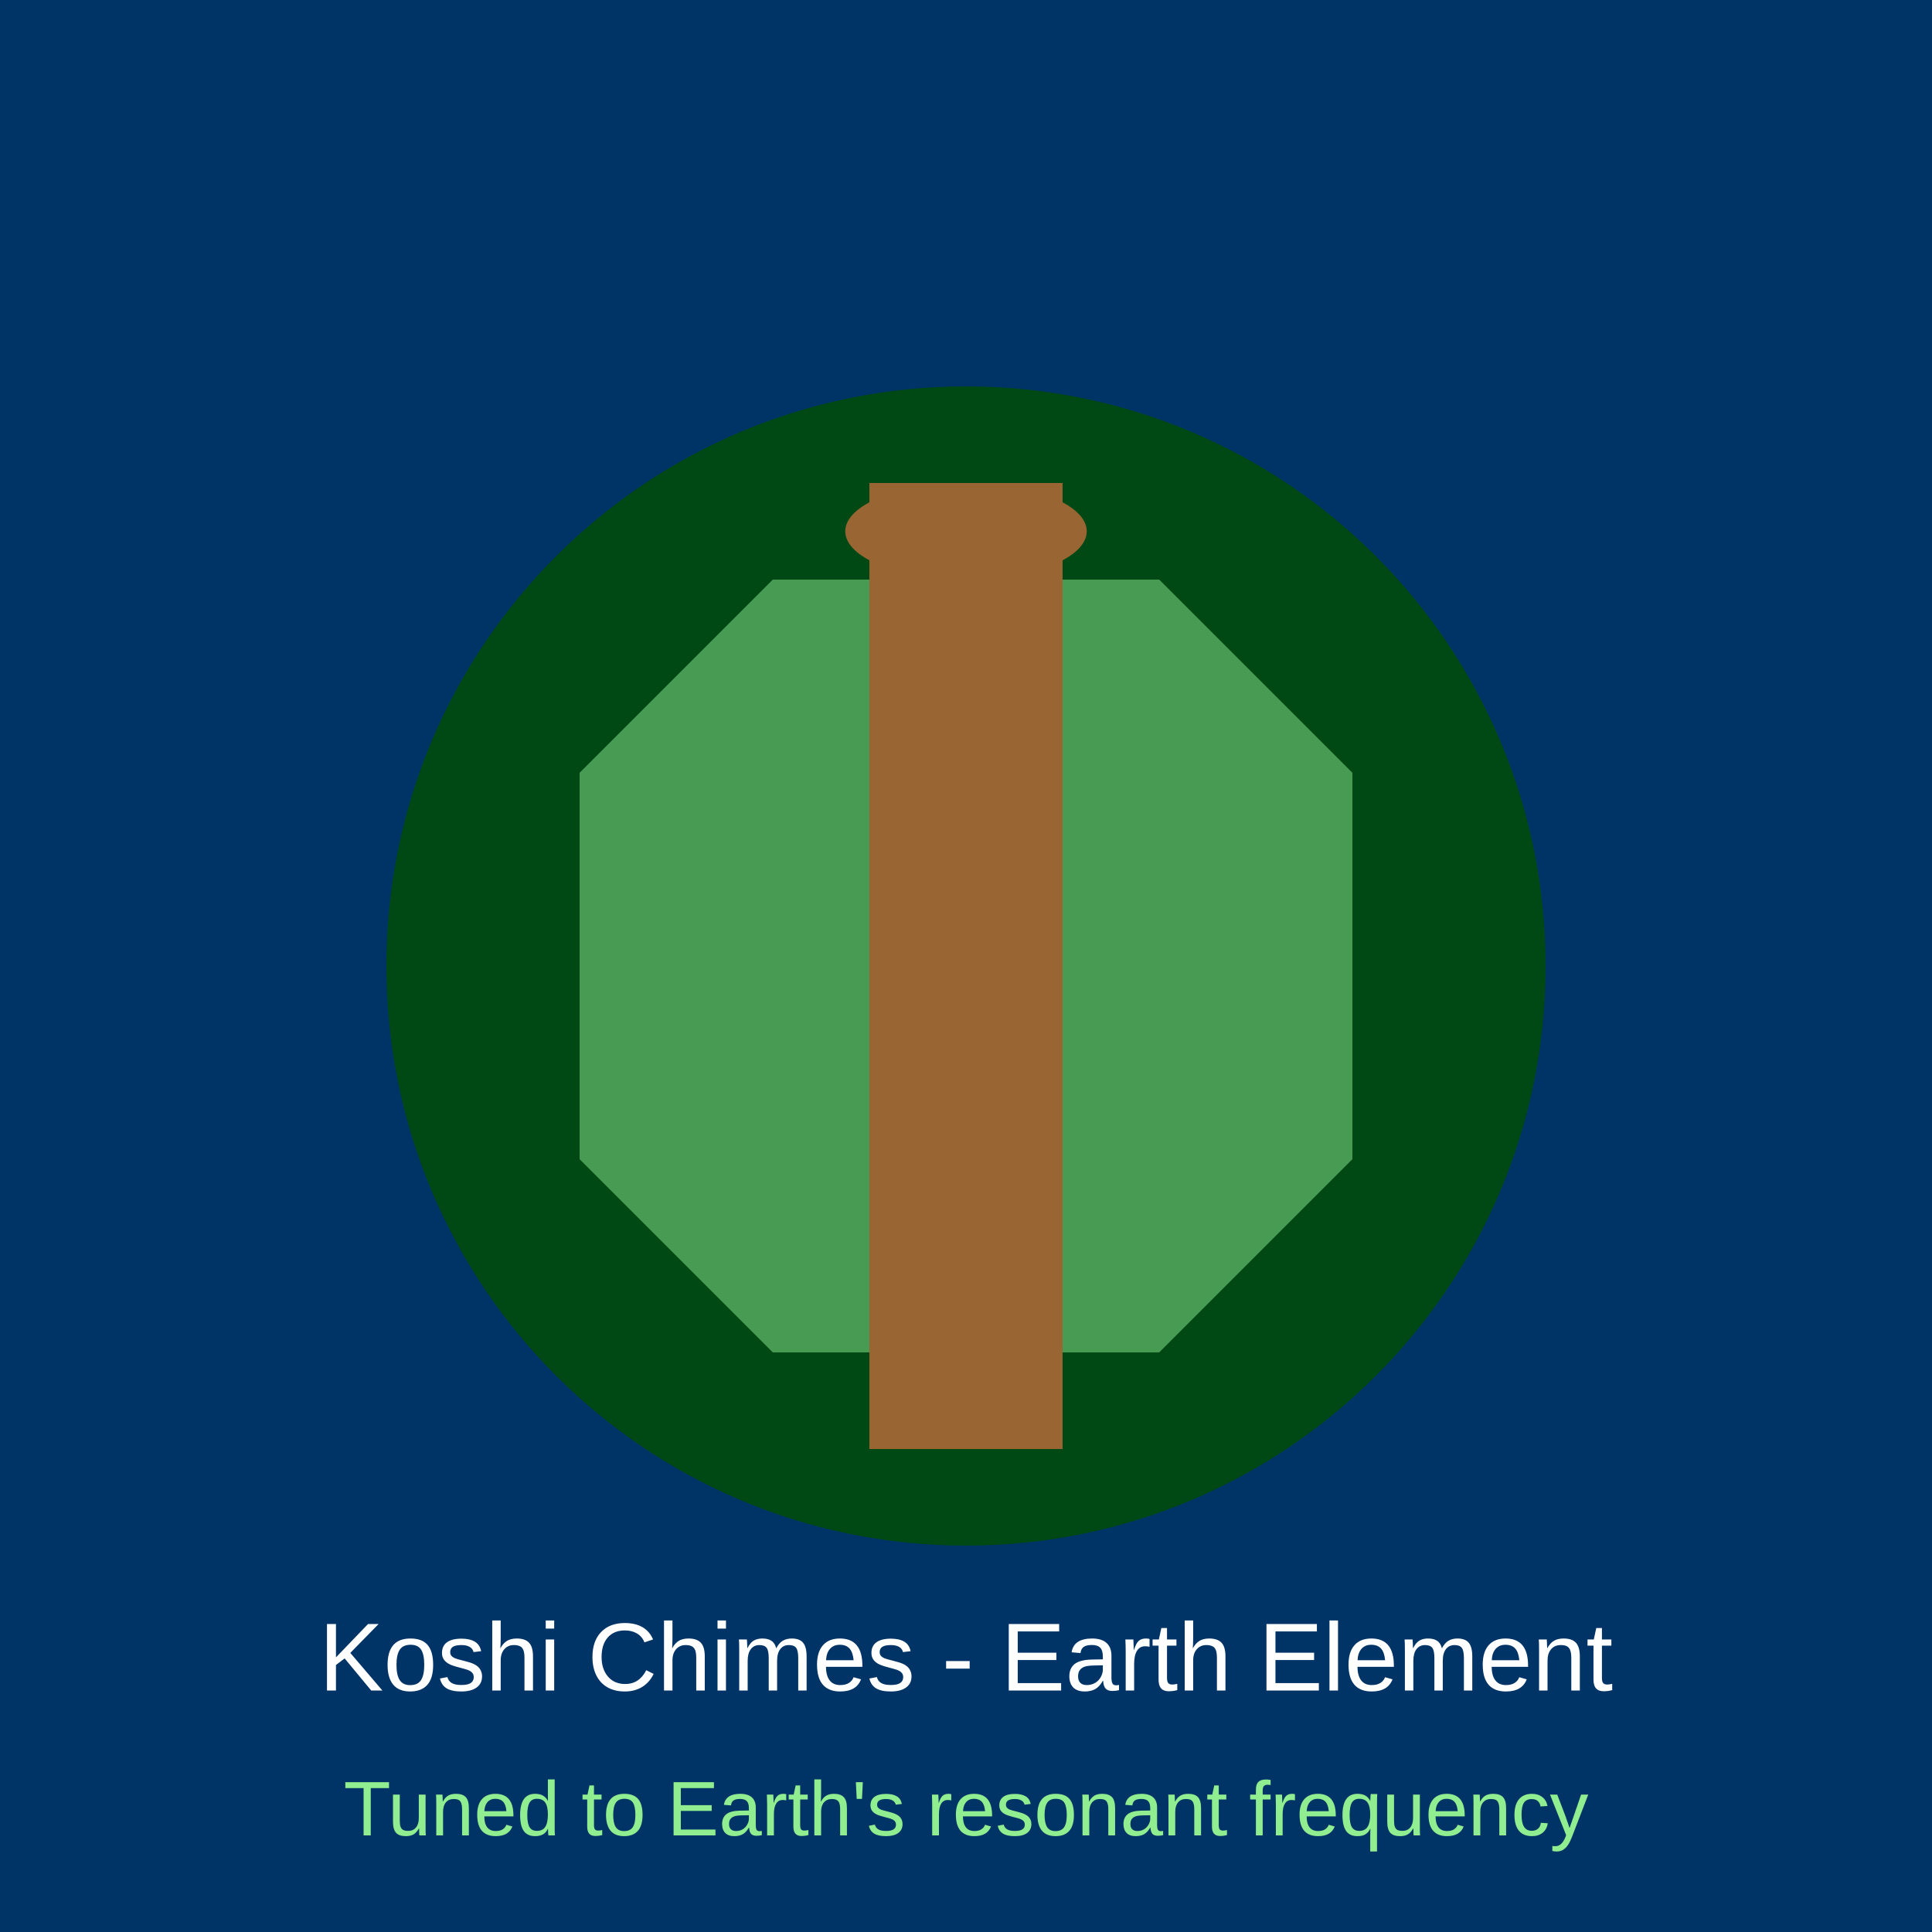
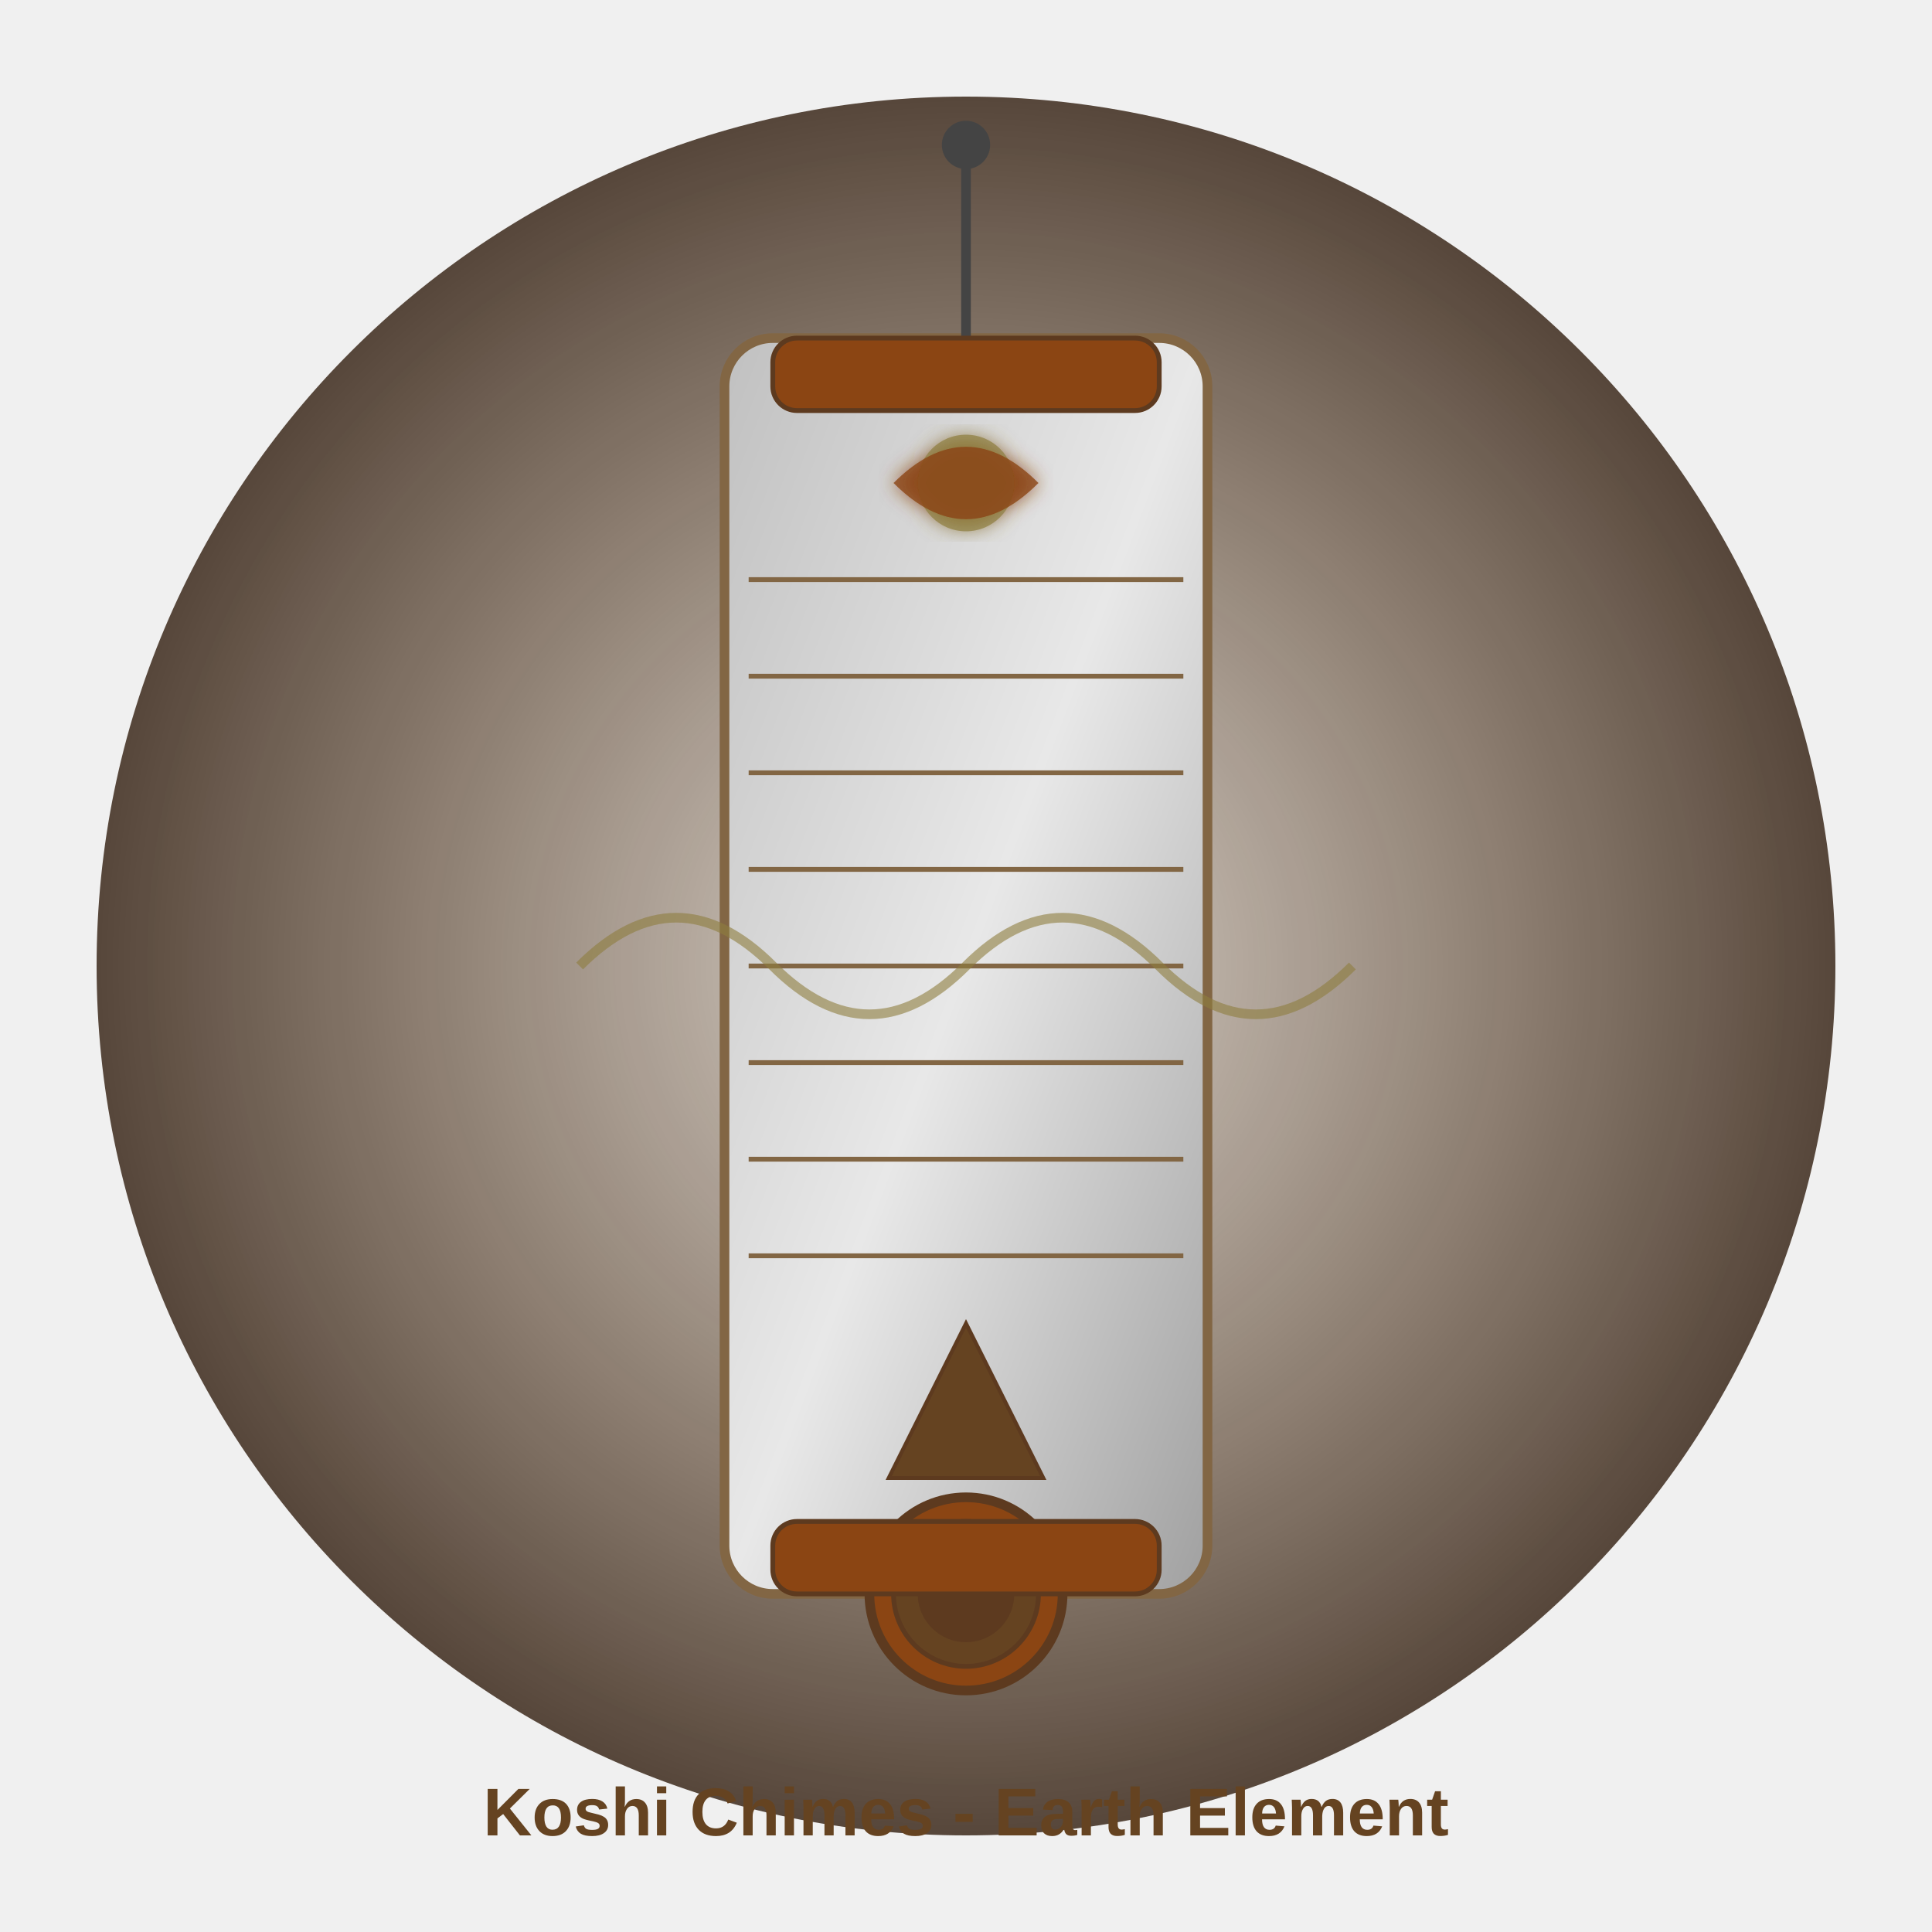
- <svg xmlns="http://www.w3.org/2000/svg" width="400" height="400">
-   <rect width="100%" height="100%" fill="#003366" />
-   <circle cx="200" cy="200" r="120" fill="#004d00" opacity="0.8" />
-   <path d="M160,120 L240,120 L280,160 L280,240 L240,280 L160,280 L120,240 L120,160 Z" fill="#90ee90" opacity="0.5" />
-   <rect x="180" y="100" width="40" height="200" fill="#996633" />
-   <ellipse cx="200" cy="110" rx="25" ry="10" fill="#996633" />
-   <text x="200" y="350" font-family="Arial" font-size="20" text-anchor="middle" fill="white">Koshi Chimes - Earth Element</text>
-   <text x="200" y="380" font-family="Arial" font-size="16" text-anchor="middle" fill="#90ee90">Tuned to Earth's resonant frequency</text>
+ <svg xmlns="http://www.w3.org/2000/svg" width="400" height="400" viewBox="0 0 400 400">
+   <defs>
+     <radialGradient id="bg-gradient" cx="50%" cy="50%" r="50%" fx="50%" fy="50%">
+       <stop offset="0%" stop-color="#654321" stop-opacity="0.2" />
+       <stop offset="100%" stop-color="#2F1B0C" stop-opacity="0.8" />
+     </radialGradient>
+     <linearGradient id="metal-gradient" x1="0%" y1="0%" x2="100%" y2="100%">
+       <stop offset="0%" stop-color="#C0C0C0" />
+       <stop offset="50%" stop-color="#E8E8E8" />
+       <stop offset="100%" stop-color="#A0A0A0" />
+     </linearGradient>
+     <filter id="glow">
+       <feGaussianBlur stdDeviation="2" result="blur" />
+       <feComposite in="SourceGraphic" in2="blur" operator="over" />
+     </filter>
+   </defs>
+   <circle cx="200" cy="200" r="180" fill="url(#bg-gradient)" />
+   <rect x="150" y="70" width="100" height="260" rx="10" ry="10" fill="url(#metal-gradient)" stroke="#826644" stroke-width="2" />
+   <line x1="155" y1="120" x2="245" y2="120" stroke="#826644" stroke-width="1" />
+   <line x1="155" y1="140" x2="245" y2="140" stroke="#826644" stroke-width="1" />
+   <line x1="155" y1="160" x2="245" y2="160" stroke="#826644" stroke-width="1" />
+   <line x1="155" y1="180" x2="245" y2="180" stroke="#826644" stroke-width="1" />
+   <line x1="155" y1="200" x2="245" y2="200" stroke="#826644" stroke-width="1" />
+   <line x1="155" y1="220" x2="245" y2="220" stroke="#826644" stroke-width="1" />
+   <line x1="155" y1="240" x2="245" y2="240" stroke="#826644" stroke-width="1" />
+   <line x1="155" y1="260" x2="245" y2="260" stroke="#826644" stroke-width="1" />
+   <path d="M200 70 L200 30" stroke="#444" stroke-width="2" fill="none" />
+   <circle cx="200" cy="30" r="5" fill="#444" />
+   <circle cx="200" cy="330" r="20" fill="#8B4513" stroke="#5D3A1F" stroke-width="2" />
+   <circle cx="200" cy="330" r="15" fill="#654321" stroke="#5D3A1F" stroke-width="1" />
+   <circle cx="200" cy="330" r="10" fill="#5D3A1F" />
+   <rect x="160" y="70" width="80" height="15" rx="5" ry="5" fill="#8B4513" stroke="#5D3A1F" stroke-width="1" />
+   <rect x="160" y="315" width="80" height="15" rx="5" ry="5" fill="#8B4513" stroke="#5D3A1F" stroke-width="1" />
+   <g filter="url(#glow)">
+     <circle cx="200" cy="100" r="10" fill="#8E7D3E" opacity="0.7" />
+     <path d="M185 100 Q200 85 215 100 Q200 115 185 100 Z" fill="#8B4513" opacity="0.8" />
+   </g>
+   <path d="M120 200 Q140 180 160 200 Q180 220 200 200 Q220 180 240 200 Q260 220 280 200" fill="none" stroke="#8E7D3E" stroke-width="2" opacity="0.6" />
+   <g transform="translate(200, 290) scale(0.8)">
+     <path d="M0 -20 L20 20 L-20 20 Z" fill="#654321" stroke="#5D3A1F" stroke-width="1" />
+   </g>
+   <text x="200" y="380" text-anchor="middle" font-family="Arial, sans-serif" font-size="14" fill="#654321" font-weight="bold">
+     Koshi Chimes - Earth Element
+   </text>
</svg>
